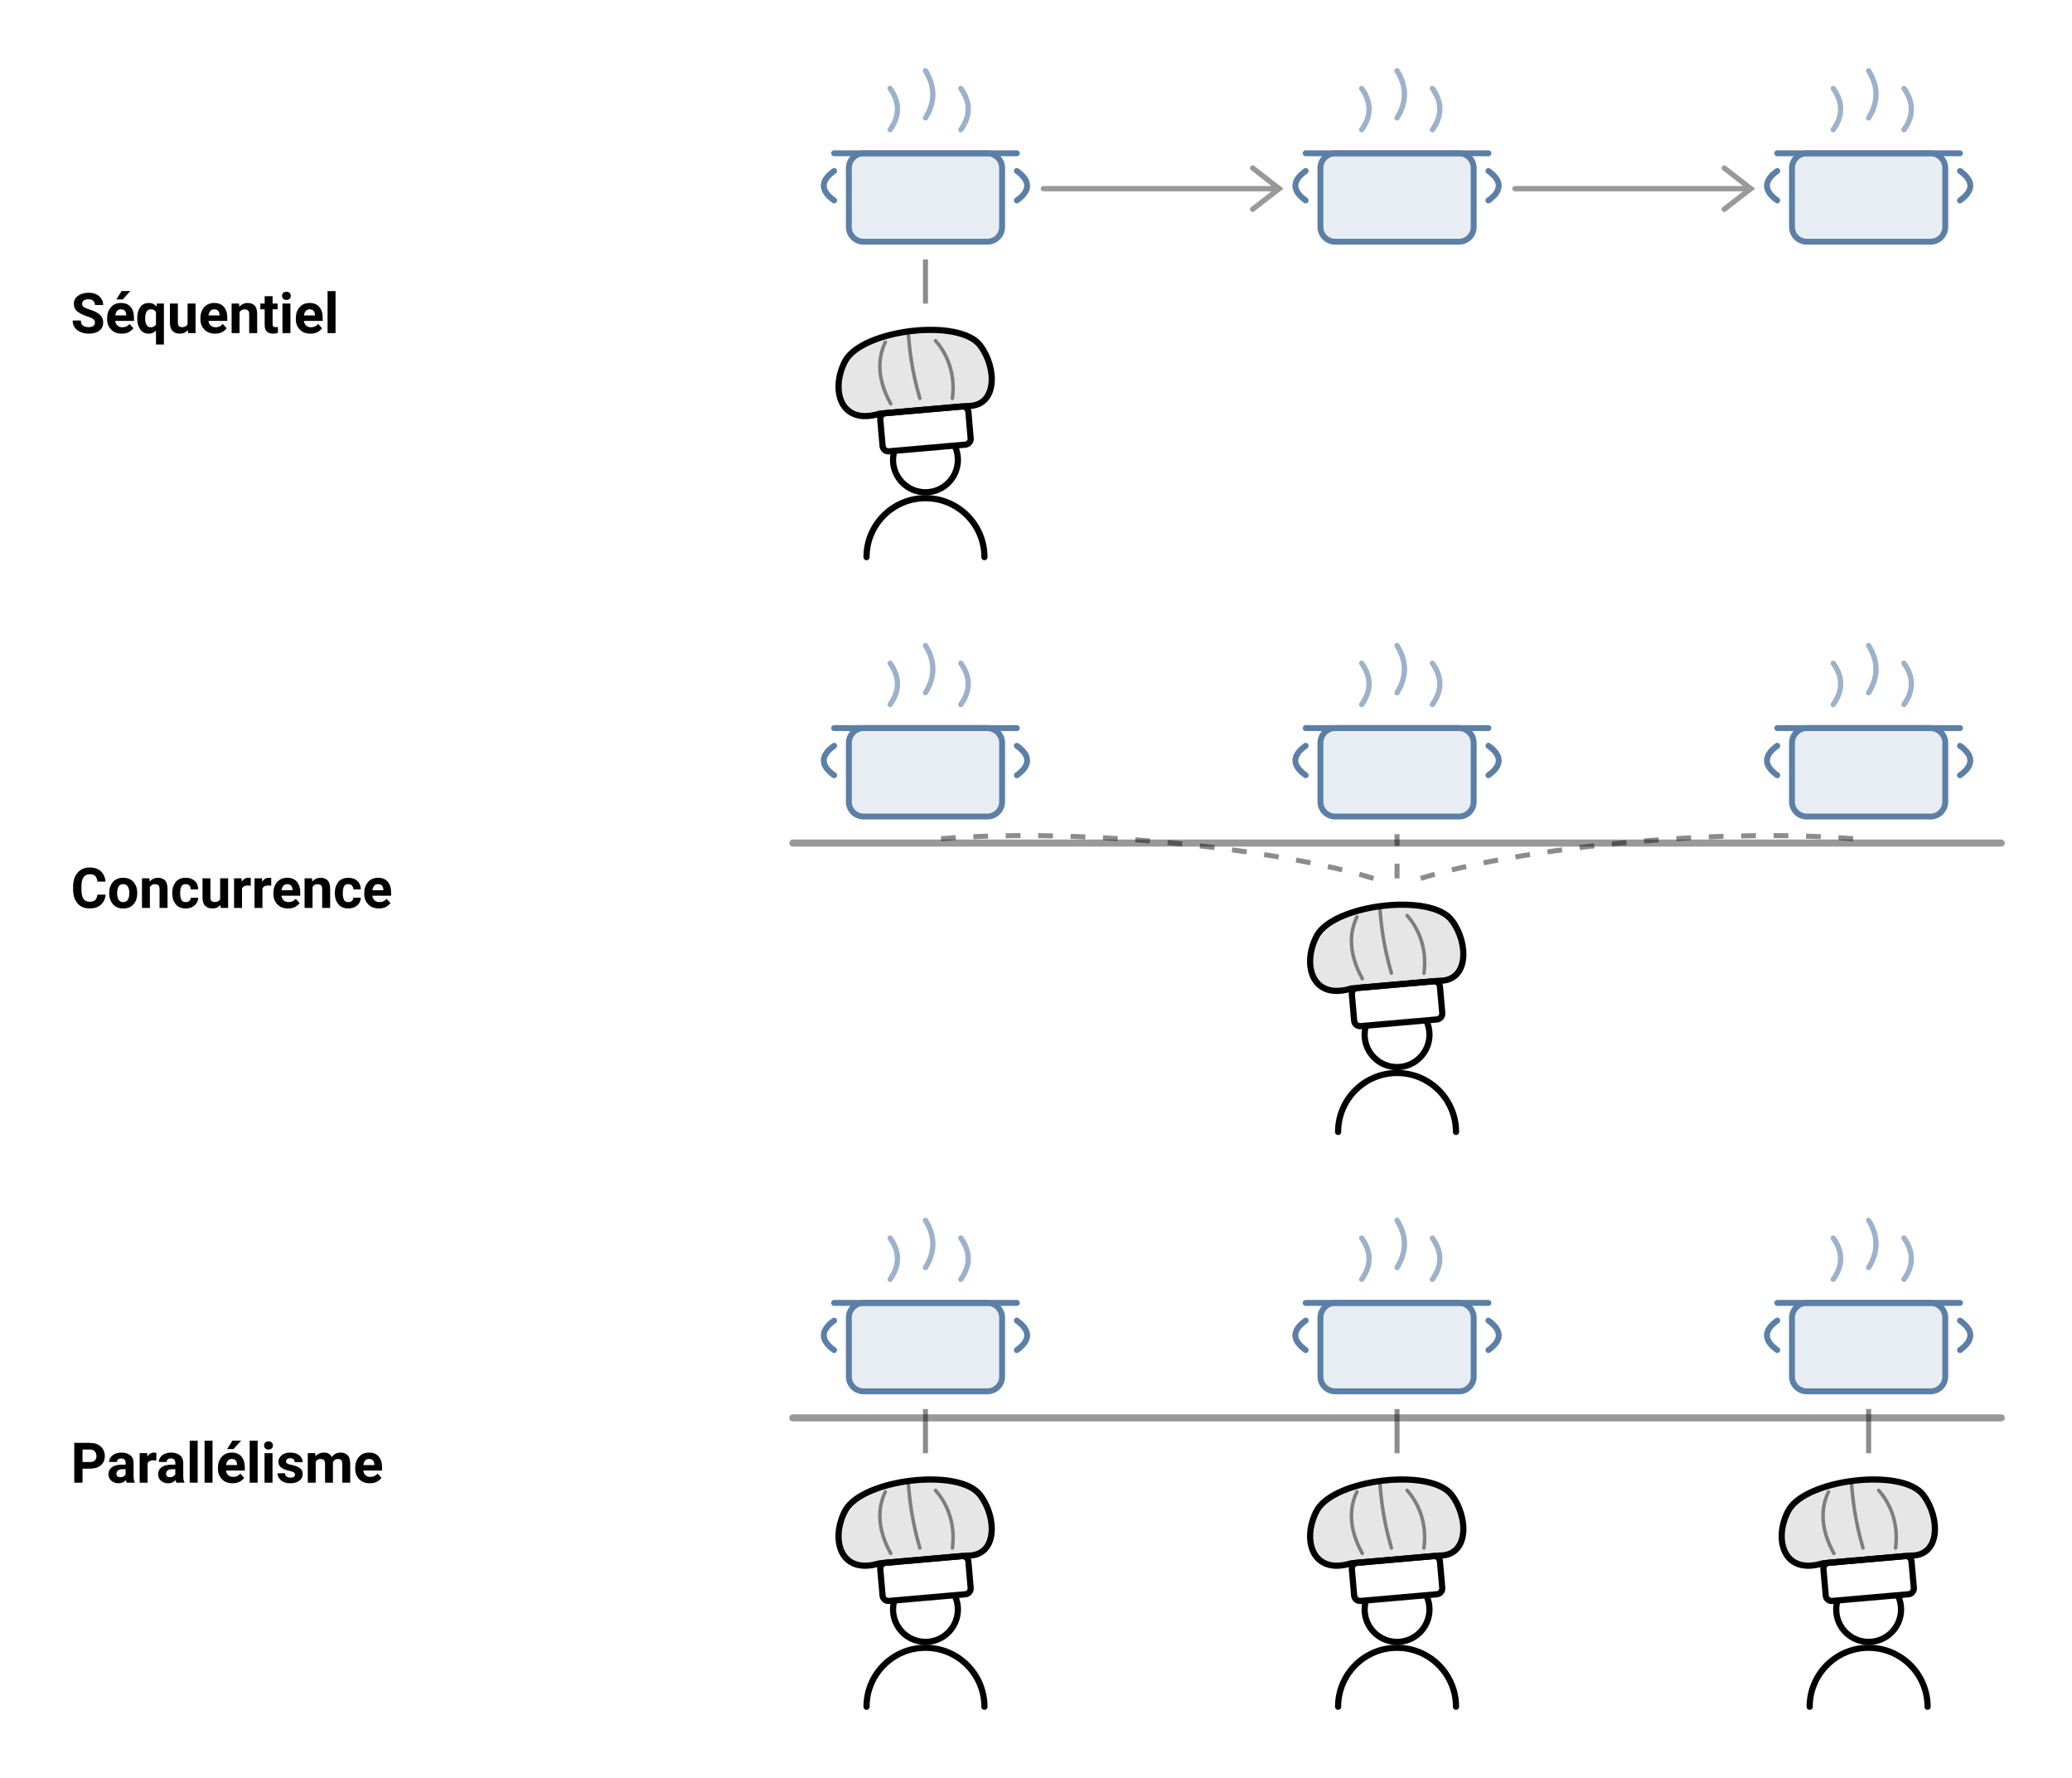
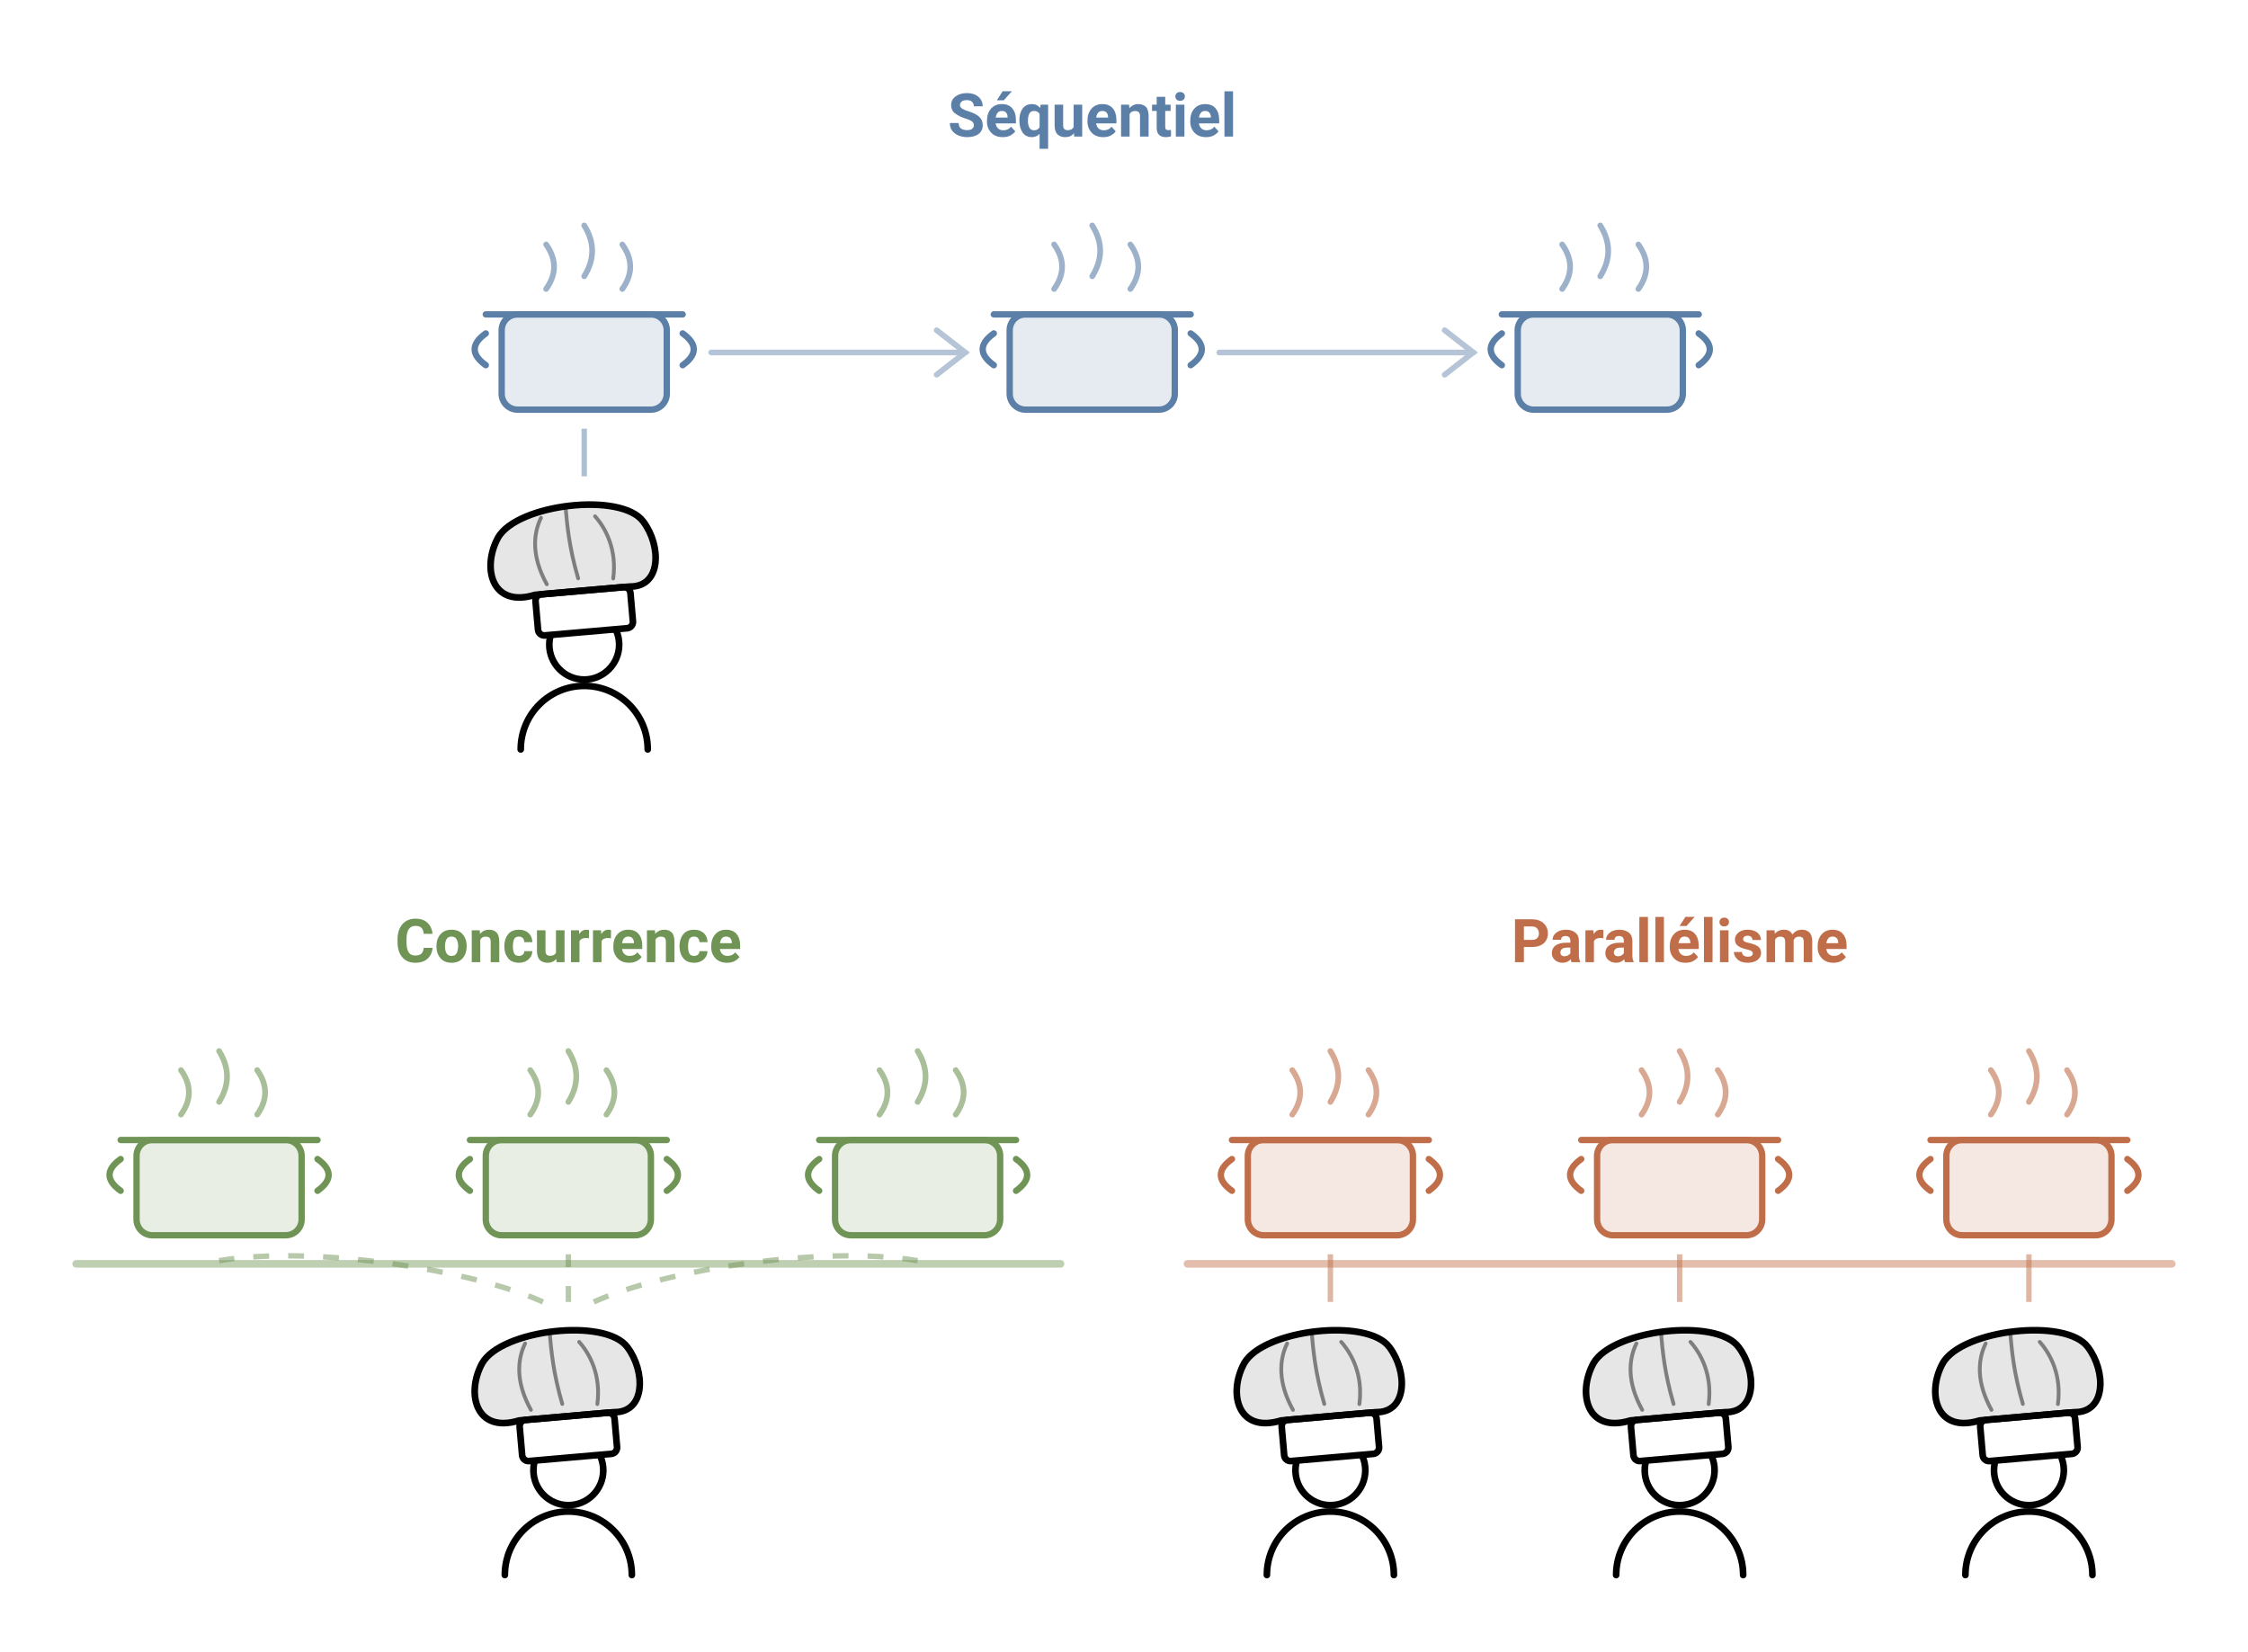
- <svg xmlns="http://www.w3.org/2000/svg" viewBox="16 7 703 603" class="fig-svg" role="img" aria-label="Trois rangées en cuisine, avec toujours trois plats à faire. Première rangée, Séquentiel : un cuisinier et trois casseroles reliées par des flèches, il les fait l'une après l'autre. Deuxième rangée, Concurrence : le même cuisinier, seul, devant les trois casseroles alignées sur un plan de cuisson et toutes en train de cuire, reliées à lui par trois traits en pointillé. Troisième rangée, Parallélisme : trois cuisiniers devant les trois mêmes casseroles, chacun relié à la sienne. Du premier dessin au deuxième, seule l'organisation du cuisinier change ; du deuxième au troisième, c'est le nombre de cuisiniers.">
+ <svg xmlns="http://www.w3.org/2000/svg" viewBox="6 0 708 520" class="fig-svg" role="img" aria-label="Trois vignettes en cuisine disposées en triangle, avec toujours trois plats à faire. En haut, Séquentiel : un cuisinier et trois casseroles reliées par des flèches, il les fait l'une après l'autre. En bas à gauche, Concurrence : le même cuisinier, seul, devant les trois casseroles alignées sur un plan de cuisson et toutes en train de cuire, reliées à lui par trois traits en pointillé. En bas à droite, Parallélisme : trois cuisiniers devant les trois mêmes casseroles, chacun relié à la sienne. Les deux vignettes du bas sont deux façons différentes de s'écarter de celle du haut : dans la première seule l'organisation du cuisinier change, dans la seconde c'est le nombre de cuisiniers.">
  <g font-family="system-ui, -apple-system, 'Segoe UI', Roboto, sans-serif" fill="currentColor">
-     <text x="40" y="120" font-size="19" font-weight="700">Séquentiel</text>
-     <g stroke="currentColor" fill="none" stroke-width="1.8" opacity="0.4" stroke-linecap="round">
-       <path d="M370 71 H 450" />
-       <path d="M441 64 L 450 71 L 441 78" />
-       <path d="M530 71 H 610" />
-       <path d="M601 64 L 610 71 L 601 78" />
+     <text x="350" y="43" font-size="19" font-weight="700" text-anchor="middle" style="color: var(--a1, #5b7fa6)" fill="currentColor">Séquentiel</text>
+     <g style="color: var(--a1, #5b7fa6)" stroke="currentColor" fill="none" opacity="0.45" stroke-linecap="round">
+       <path d="M230 111 H 310" stroke-width="1.8" />
+       <path d="M301 104 L 310 111 L 301 118" stroke-width="1.8" />
+       <path d="M390 111 H 470" stroke-width="1.8" />
+       <path d="M461 104 L 470 111 L 461 118" stroke-width="1.8" />
    </g>
    <g>
-       <g transform="translate(330,65)" style="color: var(--a1, #5b7fa6)" stroke="currentColor" stroke-linecap="round" stroke-linejoin="round">
-         <rect x="-26" y="-6" width="52" height="30" rx="5" stroke-width="2" fill="currentColor" fill-opacity="0.14" />
-         <g stroke-width="2" fill="none">
-           <path d="M-31 -6 H 31" />
-           <path d="M-31 0 q -7 5 0 10" />
-           <path d="M31 0 q 7 5 0 10" />
-         </g>
-         <g stroke-width="1.8" fill="none" opacity="0.6">
-           <path d="M-12 -14 q 5 -7 0 -14" />
-           <path d="M0 -18 q 5 -8 0 -16" />
-           <path d="M12 -14 q 5 -7 0 -14" />
-         </g>
-       </g>
-       <g transform="translate(490,65)" style="color: var(--a1, #5b7fa6)" stroke="currentColor" stroke-linecap="round" stroke-linejoin="round">
-         <rect x="-26" y="-6" width="52" height="30" rx="5" stroke-width="2" fill="currentColor" fill-opacity="0.14" />
-         <g stroke-width="2" fill="none">
-           <path d="M-31 -6 H 31" />
-           <path d="M-31 0 q -7 5 0 10" />
-           <path d="M31 0 q 7 5 0 10" />
-         </g>
-         <g stroke-width="1.8" fill="none" opacity="0.6">
-           <path d="M-12 -14 q 5 -7 0 -14" />
-           <path d="M0 -18 q 5 -8 0 -16" />
-           <path d="M12 -14 q 5 -7 0 -14" />
-         </g>
-       </g>
-       <g transform="translate(650,65)" style="color: var(--a1, #5b7fa6)" stroke="currentColor" stroke-linecap="round" stroke-linejoin="round">
-         <rect x="-26" y="-6" width="52" height="30" rx="5" stroke-width="2" fill="currentColor" fill-opacity="0.14" />
-         <g stroke-width="2" fill="none">
-           <path d="M-31 -6 H 31" />
-           <path d="M-31 0 q -7 5 0 10" />
-           <path d="M31 0 q 7 5 0 10" />
-         </g>
-         <g stroke-width="1.8" fill="none" opacity="0.6">
-           <path d="M-12 -14 q 5 -7 0 -14" />
-           <path d="M0 -18 q 5 -8 0 -16" />
-           <path d="M12 -14 q 5 -7 0 -14" />
-         </g>
-       </g>
-     </g>
-     <g stroke="currentColor" fill="none" stroke-width="1.7" opacity="0.45">
-       <path d="M330 110 V 95" />
-     </g>
-     <g transform="translate(330,170)" stroke="currentColor" stroke-linecap="round" stroke-linejoin="round" stroke-width="2.1">
-       <circle cx="0" cy="-7" r="11" fill="none" />
-       <path d="M-20 26 a 20 20 0 0 1 40 0" fill="none" />
-       <g transform="rotate(-5 0 -17.5)">
-         <rect x="-15" y="-24" width="30" height="13" rx="2" fill="var(--body-background, #fff)" />
-         <path d="M-15 -24 C -29 -21, -31 -34, -25 -43 C -18 -53, 15 -54, 21 -44 C 26 -36, 25 -23, 15 -24 Z" fill="currentColor" fill-opacity="0.10" />
-         <g stroke-width="1.2" opacity="0.45" fill="none">
-           <path d="M-11 -27 C -15 -36, -14 -43, -11 -48" />
-           <path d="M-1 -28 C -3 -38, -3 -45, -3 -51" />
-           <path d="M10 -27 C 12 -36, 9 -43, 6 -47" />
-         </g>
-       </g>
-     </g>
-     <text x="40" y="315" font-size="19" font-weight="700">Concurrence</text>
-     <path d="M285 293 H 695" stroke="currentColor" stroke-width="2.4" opacity="0.4" stroke-linecap="round" />
+       <g transform="translate(190,105)" style="color: var(--a1, #5b7fa6)" stroke="currentColor" stroke-linecap="round" stroke-linejoin="round">
+         <rect x="-26" y="-6" width="52" height="30" rx="5" stroke-width="2" fill="currentColor" fill-opacity="0.16" />
+         <g stroke-width="2" fill="none">
+           <path d="M-31 -6 H 31" />
+           <path d="M-31 0 q -7 5 0 10" />
+           <path d="M31 0 q 7 5 0 10" />
+         </g>
+         <g stroke-width="1.8" fill="none" opacity="0.6">
+           <path d="M-12 -14 q 5 -7 0 -14" />
+           <path d="M0 -18 q 5 -8 0 -16" />
+           <path d="M12 -14 q 5 -7 0 -14" />
+         </g>
+       </g>
+       <g transform="translate(350,105)" style="color: var(--a1, #5b7fa6)" stroke="currentColor" stroke-linecap="round" stroke-linejoin="round">
+         <rect x="-26" y="-6" width="52" height="30" rx="5" stroke-width="2" fill="currentColor" fill-opacity="0.16" />
+         <g stroke-width="2" fill="none">
+           <path d="M-31 -6 H 31" />
+           <path d="M-31 0 q -7 5 0 10" />
+           <path d="M31 0 q 7 5 0 10" />
+         </g>
+         <g stroke-width="1.8" fill="none" opacity="0.6">
+           <path d="M-12 -14 q 5 -7 0 -14" />
+           <path d="M0 -18 q 5 -8 0 -16" />
+           <path d="M12 -14 q 5 -7 0 -14" />
+         </g>
+       </g>
+       <g transform="translate(510,105)" style="color: var(--a1, #5b7fa6)" stroke="currentColor" stroke-linecap="round" stroke-linejoin="round">
+         <rect x="-26" y="-6" width="52" height="30" rx="5" stroke-width="2" fill="currentColor" fill-opacity="0.16" />
+         <g stroke-width="2" fill="none">
+           <path d="M-31 -6 H 31" />
+           <path d="M-31 0 q -7 5 0 10" />
+           <path d="M31 0 q 7 5 0 10" />
+         </g>
+         <g stroke-width="1.8" fill="none" opacity="0.6">
+           <path d="M-12 -14 q 5 -7 0 -14" />
+           <path d="M0 -18 q 5 -8 0 -16" />
+           <path d="M12 -14 q 5 -7 0 -14" />
+         </g>
+       </g>
+     </g>
+     <g style="color: var(--a1, #5b7fa6)" stroke="currentColor" fill="none" stroke-width="1.7" opacity="0.5">
+       <path d="M190 150 V 135" />
+     </g>
+     <g transform="translate(190,210)" stroke="currentColor" stroke-linecap="round" stroke-linejoin="round" stroke-width="2.1">
+       <circle cx="0" cy="-7" r="11" fill="none" />
+       <path d="M-20 26 a 20 20 0 0 1 40 0" fill="none" />
+       <g transform="rotate(-5 0 -17.5)">
+         <rect x="-15" y="-24" width="30" height="13" rx="2" fill="var(--body-background, #fff)" />
+         <path d="M-15 -24 C -29 -21, -31 -34, -25 -43 C -18 -53, 15 -54, 21 -44 C 26 -36, 25 -23, 15 -24 Z" fill="currentColor" fill-opacity="0.10" />
+         <g stroke-width="1.2" opacity="0.45" fill="none">
+           <path d="M-11 -27 C -15 -36, -14 -43, -11 -48" />
+           <path d="M-1 -28 C -3 -38, -3 -45, -3 -51" />
+           <path d="M10 -27 C 12 -36, 9 -43, 6 -47" />
+         </g>
+       </g>
+     </g>
+     <text x="185" y="303" font-size="19" font-weight="700" text-anchor="middle" style="color: var(--a2, #6f9455)" fill="currentColor">Concurrence</text>
+     <g style="color: var(--a2, #6f9455)" stroke="currentColor" fill="none" opacity="0.45" stroke-linecap="round">
+       <path d="M30 398 H 340" stroke-width="2.4" />
+     </g>
    <g>
-       <g transform="translate(330,260)" style="color: var(--a1, #5b7fa6)" stroke="currentColor" stroke-linecap="round" stroke-linejoin="round">
-         <rect x="-26" y="-6" width="52" height="30" rx="5" stroke-width="2" fill="currentColor" fill-opacity="0.14" />
-         <g stroke-width="2" fill="none">
-           <path d="M-31 -6 H 31" />
-           <path d="M-31 0 q -7 5 0 10" />
-           <path d="M31 0 q 7 5 0 10" />
-         </g>
-         <g stroke-width="1.8" fill="none" opacity="0.6">
-           <path d="M-12 -14 q 5 -7 0 -14" />
-           <path d="M0 -18 q 5 -8 0 -16" />
-           <path d="M12 -14 q 5 -7 0 -14" />
-         </g>
-       </g>
-       <g transform="translate(490,260)" style="color: var(--a1, #5b7fa6)" stroke="currentColor" stroke-linecap="round" stroke-linejoin="round">
-         <rect x="-26" y="-6" width="52" height="30" rx="5" stroke-width="2" fill="currentColor" fill-opacity="0.14" />
-         <g stroke-width="2" fill="none">
-           <path d="M-31 -6 H 31" />
-           <path d="M-31 0 q -7 5 0 10" />
-           <path d="M31 0 q 7 5 0 10" />
-         </g>
-         <g stroke-width="1.8" fill="none" opacity="0.6">
-           <path d="M-12 -14 q 5 -7 0 -14" />
-           <path d="M0 -18 q 5 -8 0 -16" />
-           <path d="M12 -14 q 5 -7 0 -14" />
-         </g>
-       </g>
-       <g transform="translate(650,260)" style="color: var(--a1, #5b7fa6)" stroke="currentColor" stroke-linecap="round" stroke-linejoin="round">
-         <rect x="-26" y="-6" width="52" height="30" rx="5" stroke-width="2" fill="currentColor" fill-opacity="0.14" />
-         <g stroke-width="2" fill="none">
-           <path d="M-31 -6 H 31" />
-           <path d="M-31 0 q -7 5 0 10" />
-           <path d="M31 0 q 7 5 0 10" />
-         </g>
-         <g stroke-width="1.8" fill="none" opacity="0.6">
-           <path d="M-12 -14 q 5 -7 0 -14" />
-           <path d="M0 -18 q 5 -8 0 -16" />
-           <path d="M12 -14 q 5 -7 0 -14" />
-         </g>
-       </g>
-     </g>
-     <g stroke="currentColor" fill="none" stroke-width="1.7" opacity="0.45" stroke-dasharray="5 6">
-       <path d="M482 305 C 450 295, 380 287, 330 292" />
-       <path d="M490 305 V 290" />
-       <path d="M498 305 C 530 295, 600 287, 650 292" />
-     </g>
-     <g transform="translate(490,365)" stroke="currentColor" stroke-linecap="round" stroke-linejoin="round" stroke-width="2.1">
-       <circle cx="0" cy="-7" r="11" fill="none" />
-       <path d="M-20 26 a 20 20 0 0 1 40 0" fill="none" />
-       <g transform="rotate(-5 0 -17.5)">
-         <rect x="-15" y="-24" width="30" height="13" rx="2" fill="var(--body-background, #fff)" />
-         <path d="M-15 -24 C -29 -21, -31 -34, -25 -43 C -18 -53, 15 -54, 21 -44 C 26 -36, 25 -23, 15 -24 Z" fill="currentColor" fill-opacity="0.10" />
-         <g stroke-width="1.2" opacity="0.45" fill="none">
-           <path d="M-11 -27 C -15 -36, -14 -43, -11 -48" />
-           <path d="M-1 -28 C -3 -38, -3 -45, -3 -51" />
-           <path d="M10 -27 C 12 -36, 9 -43, 6 -47" />
-         </g>
-       </g>
-     </g>
-     <text x="40" y="510" font-size="19" font-weight="700">Parallélisme</text>
-     <path d="M285 488 H 695" stroke="currentColor" stroke-width="2.4" opacity="0.4" stroke-linecap="round" />
+       <g transform="translate(75,365)" style="color: var(--a2, #6f9455)" stroke="currentColor" stroke-linecap="round" stroke-linejoin="round">
+         <rect x="-26" y="-6" width="52" height="30" rx="5" stroke-width="2" fill="currentColor" fill-opacity="0.16" />
+         <g stroke-width="2" fill="none">
+           <path d="M-31 -6 H 31" />
+           <path d="M-31 0 q -7 5 0 10" />
+           <path d="M31 0 q 7 5 0 10" />
+         </g>
+         <g stroke-width="1.8" fill="none" opacity="0.6">
+           <path d="M-12 -14 q 5 -7 0 -14" />
+           <path d="M0 -18 q 5 -8 0 -16" />
+           <path d="M12 -14 q 5 -7 0 -14" />
+         </g>
+       </g>
+       <g transform="translate(185,365)" style="color: var(--a2, #6f9455)" stroke="currentColor" stroke-linecap="round" stroke-linejoin="round">
+         <rect x="-26" y="-6" width="52" height="30" rx="5" stroke-width="2" fill="currentColor" fill-opacity="0.16" />
+         <g stroke-width="2" fill="none">
+           <path d="M-31 -6 H 31" />
+           <path d="M-31 0 q -7 5 0 10" />
+           <path d="M31 0 q 7 5 0 10" />
+         </g>
+         <g stroke-width="1.8" fill="none" opacity="0.6">
+           <path d="M-12 -14 q 5 -7 0 -14" />
+           <path d="M0 -18 q 5 -8 0 -16" />
+           <path d="M12 -14 q 5 -7 0 -14" />
+         </g>
+       </g>
+       <g transform="translate(295,365)" style="color: var(--a2, #6f9455)" stroke="currentColor" stroke-linecap="round" stroke-linejoin="round">
+         <rect x="-26" y="-6" width="52" height="30" rx="5" stroke-width="2" fill="currentColor" fill-opacity="0.16" />
+         <g stroke-width="2" fill="none">
+           <path d="M-31 -6 H 31" />
+           <path d="M-31 0 q -7 5 0 10" />
+           <path d="M31 0 q 7 5 0 10" />
+         </g>
+         <g stroke-width="1.8" fill="none" opacity="0.6">
+           <path d="M-12 -14 q 5 -7 0 -14" />
+           <path d="M0 -18 q 5 -8 0 -16" />
+           <path d="M12 -14 q 5 -7 0 -14" />
+         </g>
+       </g>
+     </g>
+     <g style="color: var(--a2, #6f9455)" stroke="currentColor" fill="none" stroke-width="1.7" opacity="0.5" stroke-dasharray="5 6">
+       <path d="M177 410 C 155 400, 105 392, 75 397" />
+       <path d="M185 410 V 395" />
+       <path d="M193 410 C 215 400, 265 392, 295 397" />
+     </g>
+     <g transform="translate(185,470)" stroke="currentColor" stroke-linecap="round" stroke-linejoin="round" stroke-width="2.1">
+       <circle cx="0" cy="-7" r="11" fill="none" />
+       <path d="M-20 26 a 20 20 0 0 1 40 0" fill="none" />
+       <g transform="rotate(-5 0 -17.5)">
+         <rect x="-15" y="-24" width="30" height="13" rx="2" fill="var(--body-background, #fff)" />
+         <path d="M-15 -24 C -29 -21, -31 -34, -25 -43 C -18 -53, 15 -54, 21 -44 C 26 -36, 25 -23, 15 -24 Z" fill="currentColor" fill-opacity="0.10" />
+         <g stroke-width="1.2" opacity="0.45" fill="none">
+           <path d="M-11 -27 C -15 -36, -14 -43, -11 -48" />
+           <path d="M-1 -28 C -3 -38, -3 -45, -3 -51" />
+           <path d="M10 -27 C 12 -36, 9 -43, 6 -47" />
+         </g>
+       </g>
+     </g>
+     <text x="535" y="303" font-size="19" font-weight="700" text-anchor="middle" style="color: var(--a3, #c06e4a)" fill="currentColor">Parallélisme</text>
+     <g style="color: var(--a3, #c06e4a)" stroke="currentColor" fill="none" opacity="0.45" stroke-linecap="round">
+       <path d="M380 398 H 690" stroke-width="2.4" />
+     </g>
    <g>
-       <g transform="translate(330,455)" style="color: var(--a1, #5b7fa6)" stroke="currentColor" stroke-linecap="round" stroke-linejoin="round">
-         <rect x="-26" y="-6" width="52" height="30" rx="5" stroke-width="2" fill="currentColor" fill-opacity="0.14" />
-         <g stroke-width="2" fill="none">
-           <path d="M-31 -6 H 31" />
-           <path d="M-31 0 q -7 5 0 10" />
-           <path d="M31 0 q 7 5 0 10" />
-         </g>
-         <g stroke-width="1.8" fill="none" opacity="0.6">
-           <path d="M-12 -14 q 5 -7 0 -14" />
-           <path d="M0 -18 q 5 -8 0 -16" />
-           <path d="M12 -14 q 5 -7 0 -14" />
-         </g>
-       </g>
-       <g transform="translate(490,455)" style="color: var(--a1, #5b7fa6)" stroke="currentColor" stroke-linecap="round" stroke-linejoin="round">
-         <rect x="-26" y="-6" width="52" height="30" rx="5" stroke-width="2" fill="currentColor" fill-opacity="0.14" />
-         <g stroke-width="2" fill="none">
-           <path d="M-31 -6 H 31" />
-           <path d="M-31 0 q -7 5 0 10" />
-           <path d="M31 0 q 7 5 0 10" />
-         </g>
-         <g stroke-width="1.8" fill="none" opacity="0.6">
-           <path d="M-12 -14 q 5 -7 0 -14" />
-           <path d="M0 -18 q 5 -8 0 -16" />
-           <path d="M12 -14 q 5 -7 0 -14" />
-         </g>
-       </g>
-       <g transform="translate(650,455)" style="color: var(--a1, #5b7fa6)" stroke="currentColor" stroke-linecap="round" stroke-linejoin="round">
-         <rect x="-26" y="-6" width="52" height="30" rx="5" stroke-width="2" fill="currentColor" fill-opacity="0.14" />
-         <g stroke-width="2" fill="none">
-           <path d="M-31 -6 H 31" />
-           <path d="M-31 0 q -7 5 0 10" />
-           <path d="M31 0 q 7 5 0 10" />
-         </g>
-         <g stroke-width="1.8" fill="none" opacity="0.6">
-           <path d="M-12 -14 q 5 -7 0 -14" />
-           <path d="M0 -18 q 5 -8 0 -16" />
-           <path d="M12 -14 q 5 -7 0 -14" />
-         </g>
-       </g>
-     </g>
-     <g stroke="currentColor" fill="none" stroke-width="1.7" opacity="0.45">
-       <path d="M330 500 V 485" />
-       <path d="M490 500 V 485" />
-       <path d="M650 500 V 485" />
-     </g>
-     <g transform="translate(330,560)" stroke="currentColor" stroke-linecap="round" stroke-linejoin="round" stroke-width="2.1">
-       <circle cx="0" cy="-7" r="11" fill="none" />
-       <path d="M-20 26 a 20 20 0 0 1 40 0" fill="none" />
-       <g transform="rotate(-5 0 -17.5)">
-         <rect x="-15" y="-24" width="30" height="13" rx="2" fill="var(--body-background, #fff)" />
-         <path d="M-15 -24 C -29 -21, -31 -34, -25 -43 C -18 -53, 15 -54, 21 -44 C 26 -36, 25 -23, 15 -24 Z" fill="currentColor" fill-opacity="0.10" />
-         <g stroke-width="1.2" opacity="0.45" fill="none">
-           <path d="M-11 -27 C -15 -36, -14 -43, -11 -48" />
-           <path d="M-1 -28 C -3 -38, -3 -45, -3 -51" />
-           <path d="M10 -27 C 12 -36, 9 -43, 6 -47" />
-         </g>
-       </g>
-     </g>
-     <g transform="translate(490,560)" stroke="currentColor" stroke-linecap="round" stroke-linejoin="round" stroke-width="2.1">
-       <circle cx="0" cy="-7" r="11" fill="none" />
-       <path d="M-20 26 a 20 20 0 0 1 40 0" fill="none" />
-       <g transform="rotate(-5 0 -17.5)">
-         <rect x="-15" y="-24" width="30" height="13" rx="2" fill="var(--body-background, #fff)" />
-         <path d="M-15 -24 C -29 -21, -31 -34, -25 -43 C -18 -53, 15 -54, 21 -44 C 26 -36, 25 -23, 15 -24 Z" fill="currentColor" fill-opacity="0.10" />
-         <g stroke-width="1.2" opacity="0.45" fill="none">
-           <path d="M-11 -27 C -15 -36, -14 -43, -11 -48" />
-           <path d="M-1 -28 C -3 -38, -3 -45, -3 -51" />
-           <path d="M10 -27 C 12 -36, 9 -43, 6 -47" />
-         </g>
-       </g>
-     </g>
-     <g transform="translate(650,560)" stroke="currentColor" stroke-linecap="round" stroke-linejoin="round" stroke-width="2.1">
+       <g transform="translate(425,365)" style="color: var(--a3, #c06e4a)" stroke="currentColor" stroke-linecap="round" stroke-linejoin="round">
+         <rect x="-26" y="-6" width="52" height="30" rx="5" stroke-width="2" fill="currentColor" fill-opacity="0.16" />
+         <g stroke-width="2" fill="none">
+           <path d="M-31 -6 H 31" />
+           <path d="M-31 0 q -7 5 0 10" />
+           <path d="M31 0 q 7 5 0 10" />
+         </g>
+         <g stroke-width="1.8" fill="none" opacity="0.6">
+           <path d="M-12 -14 q 5 -7 0 -14" />
+           <path d="M0 -18 q 5 -8 0 -16" />
+           <path d="M12 -14 q 5 -7 0 -14" />
+         </g>
+       </g>
+       <g transform="translate(535,365)" style="color: var(--a3, #c06e4a)" stroke="currentColor" stroke-linecap="round" stroke-linejoin="round">
+         <rect x="-26" y="-6" width="52" height="30" rx="5" stroke-width="2" fill="currentColor" fill-opacity="0.16" />
+         <g stroke-width="2" fill="none">
+           <path d="M-31 -6 H 31" />
+           <path d="M-31 0 q -7 5 0 10" />
+           <path d="M31 0 q 7 5 0 10" />
+         </g>
+         <g stroke-width="1.8" fill="none" opacity="0.6">
+           <path d="M-12 -14 q 5 -7 0 -14" />
+           <path d="M0 -18 q 5 -8 0 -16" />
+           <path d="M12 -14 q 5 -7 0 -14" />
+         </g>
+       </g>
+       <g transform="translate(645,365)" style="color: var(--a3, #c06e4a)" stroke="currentColor" stroke-linecap="round" stroke-linejoin="round">
+         <rect x="-26" y="-6" width="52" height="30" rx="5" stroke-width="2" fill="currentColor" fill-opacity="0.16" />
+         <g stroke-width="2" fill="none">
+           <path d="M-31 -6 H 31" />
+           <path d="M-31 0 q -7 5 0 10" />
+           <path d="M31 0 q 7 5 0 10" />
+         </g>
+         <g stroke-width="1.8" fill="none" opacity="0.6">
+           <path d="M-12 -14 q 5 -7 0 -14" />
+           <path d="M0 -18 q 5 -8 0 -16" />
+           <path d="M12 -14 q 5 -7 0 -14" />
+         </g>
+       </g>
+     </g>
+     <g style="color: var(--a3, #c06e4a)" stroke="currentColor" fill="none" stroke-width="1.7" opacity="0.5">
+       <path d="M425 410 V 395" />
+       <path d="M535 410 V 395" />
+       <path d="M645 410 V 395" />
+     </g>
+     <g transform="translate(425,470)" stroke="currentColor" stroke-linecap="round" stroke-linejoin="round" stroke-width="2.1">
+       <circle cx="0" cy="-7" r="11" fill="none" />
+       <path d="M-20 26 a 20 20 0 0 1 40 0" fill="none" />
+       <g transform="rotate(-5 0 -17.5)">
+         <rect x="-15" y="-24" width="30" height="13" rx="2" fill="var(--body-background, #fff)" />
+         <path d="M-15 -24 C -29 -21, -31 -34, -25 -43 C -18 -53, 15 -54, 21 -44 C 26 -36, 25 -23, 15 -24 Z" fill="currentColor" fill-opacity="0.10" />
+         <g stroke-width="1.2" opacity="0.45" fill="none">
+           <path d="M-11 -27 C -15 -36, -14 -43, -11 -48" />
+           <path d="M-1 -28 C -3 -38, -3 -45, -3 -51" />
+           <path d="M10 -27 C 12 -36, 9 -43, 6 -47" />
+         </g>
+       </g>
+     </g>
+     <g transform="translate(535,470)" stroke="currentColor" stroke-linecap="round" stroke-linejoin="round" stroke-width="2.1">
+       <circle cx="0" cy="-7" r="11" fill="none" />
+       <path d="M-20 26 a 20 20 0 0 1 40 0" fill="none" />
+       <g transform="rotate(-5 0 -17.5)">
+         <rect x="-15" y="-24" width="30" height="13" rx="2" fill="var(--body-background, #fff)" />
+         <path d="M-15 -24 C -29 -21, -31 -34, -25 -43 C -18 -53, 15 -54, 21 -44 C 26 -36, 25 -23, 15 -24 Z" fill="currentColor" fill-opacity="0.10" />
+         <g stroke-width="1.2" opacity="0.45" fill="none">
+           <path d="M-11 -27 C -15 -36, -14 -43, -11 -48" />
+           <path d="M-1 -28 C -3 -38, -3 -45, -3 -51" />
+           <path d="M10 -27 C 12 -36, 9 -43, 6 -47" />
+         </g>
+       </g>
+     </g>
+     <g transform="translate(645,470)" stroke="currentColor" stroke-linecap="round" stroke-linejoin="round" stroke-width="2.1">
      <circle cx="0" cy="-7" r="11" fill="none" />
      <path d="M-20 26 a 20 20 0 0 1 40 0" fill="none" />
      <g transform="rotate(-5 0 -17.5)">
        <rect x="-15" y="-24" width="30" height="13" rx="2" fill="var(--body-background, #fff)" />
        <path d="M-15 -24 C -29 -21, -31 -34, -25 -43 C -18 -53, 15 -54, 21 -44 C 26 -36, 25 -23, 15 -24 Z" fill="currentColor" fill-opacity="0.10" />
        <g stroke-width="1.2" opacity="0.45" fill="none">
          <path d="M-11 -27 C -15 -36, -14 -43, -11 -48" />
          <path d="M-1 -28 C -3 -38, -3 -45, -3 -51" />
          <path d="M10 -27 C 12 -36, 9 -43, 6 -47" />
        </g>
      </g>
    </g>
  </g>
</svg>
